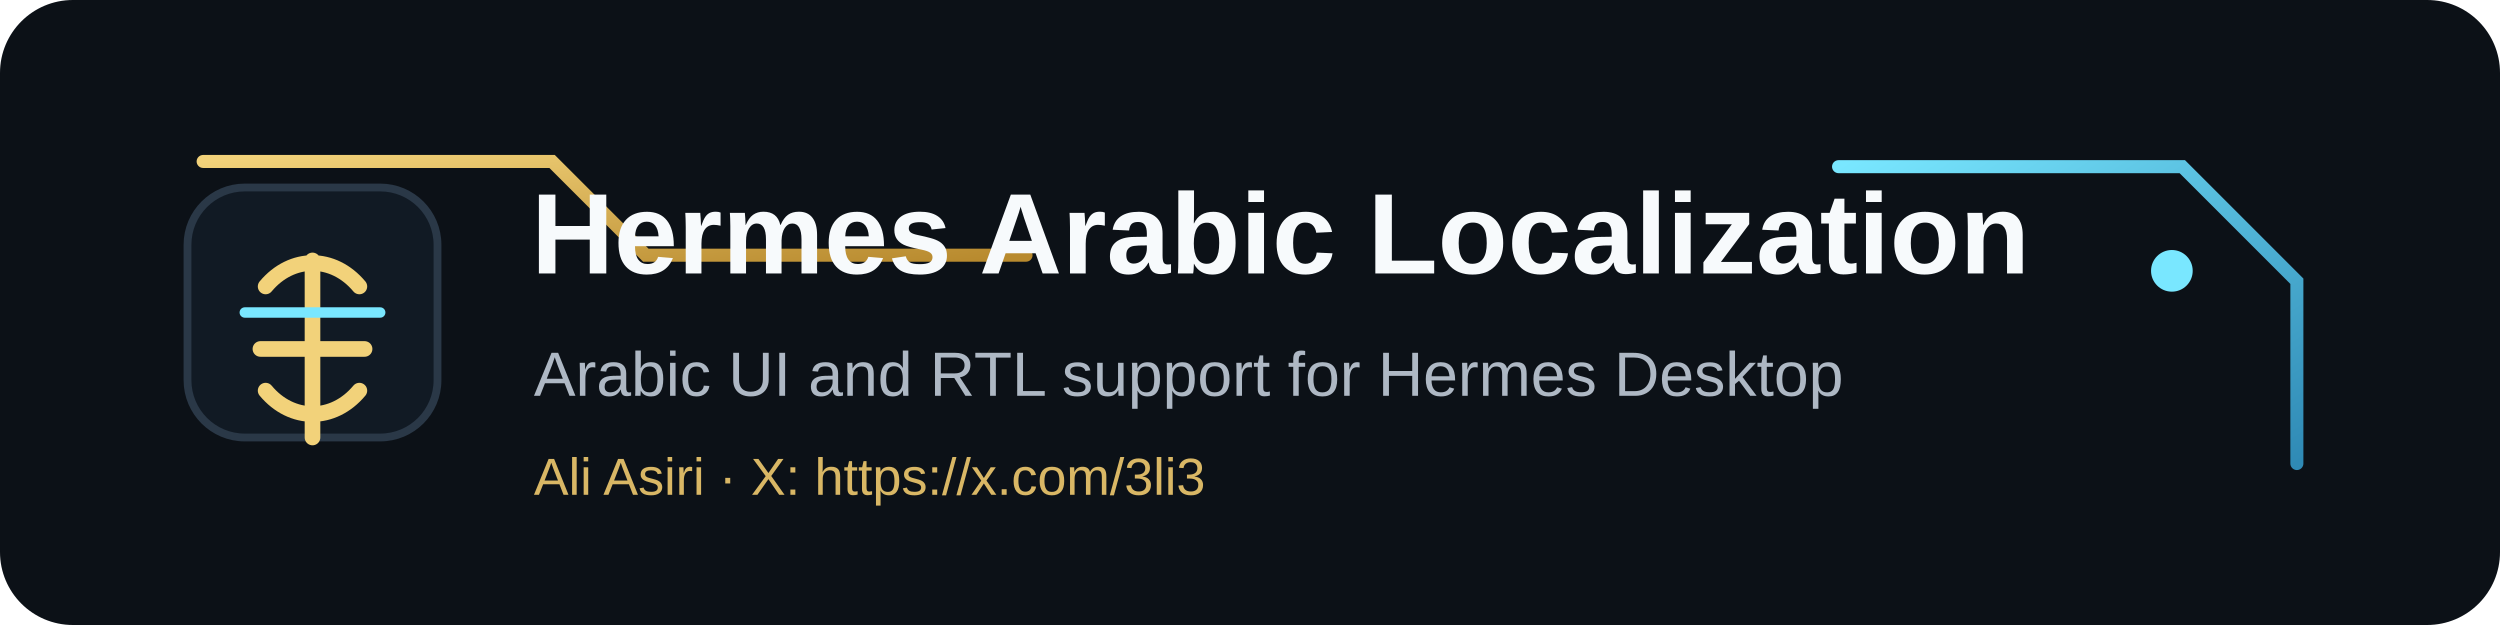
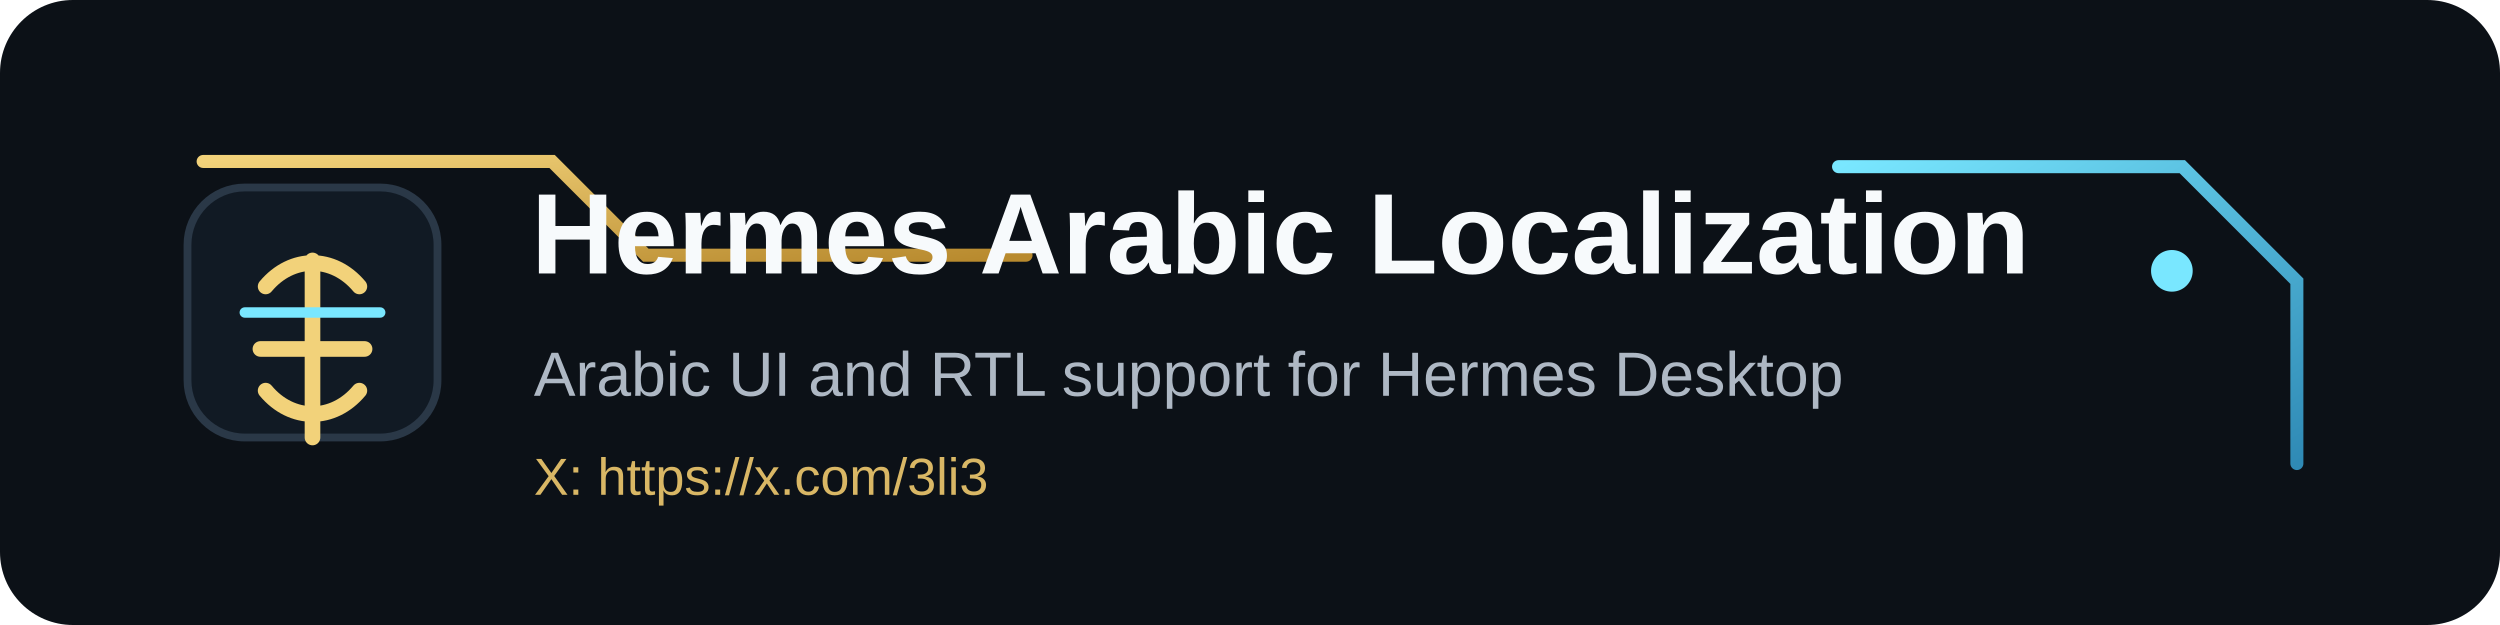
<svg xmlns="http://www.w3.org/2000/svg" width="960" height="240" viewBox="0 0 960 240" role="img" aria-labelledby="title desc">
  <defs>
    <linearGradient id="gold" x1="0" x2="1" y1="0" y2="1">
      <stop offset="0" stop-color="#f2d27a" />
      <stop offset="1" stop-color="#b88a2e" />
    </linearGradient>
    <linearGradient id="cyan" x1="0" x2="1" y1="0" y2="1">
      <stop offset="0" stop-color="#79e7ff" />
      <stop offset="1" stop-color="#2f8ab5" />
    </linearGradient>
  </defs>
  <rect width="960" height="240" rx="28" fill="#0c1117" />
  <path d="M78 62h134l36 36h146" fill="none" stroke="url(#gold)" stroke-width="5" stroke-linecap="round" />
  <path d="M706 64h132l44 44v70" fill="none" stroke="url(#cyan)" stroke-width="5" stroke-linecap="round" />
  <circle cx="112" cy="100" r="8" fill="#f2d27a" />
  <circle cx="834" cy="104" r="8" fill="#79e7ff" />
  <g transform="translate(72 72)">
    <rect width="96" height="96" rx="22" fill="#111a24" stroke="#2a3847" stroke-width="3" />
    <path d="M28 62h40M48 28v68M30 38c10-12 26-12 36 0M30 78c10 12 26 12 36 0" fill="none" stroke="#f2d27a" stroke-width="6" stroke-linecap="round" />
    <path d="M22 48h52" stroke="#79e7ff" stroke-width="4" stroke-linecap="round" />
  </g>
  <text x="204" y="105" fill="#f7fafc" font-family="Segoe UI, Arial, sans-serif" font-size="44" font-weight="700">Hermes Arabic Localization</text>
  <text x="205" y="152" fill="#aeb8c4" font-family="Segoe UI, Arial, sans-serif" font-size="24">Arabic UI and RTL support for Hermes Desktop</text>
-   <text x="205" y="190" fill="#d9b765" font-family="Segoe UI, Arial, sans-serif" font-size="20">Ali Asiri · X: https://x.com/3li3</text>
+   <text x="205" y="190" fill="#d9b765" font-family="Segoe UI, Arial, sans-serif" font-size="20">X: https://x.com/3li3</text>
</svg>
